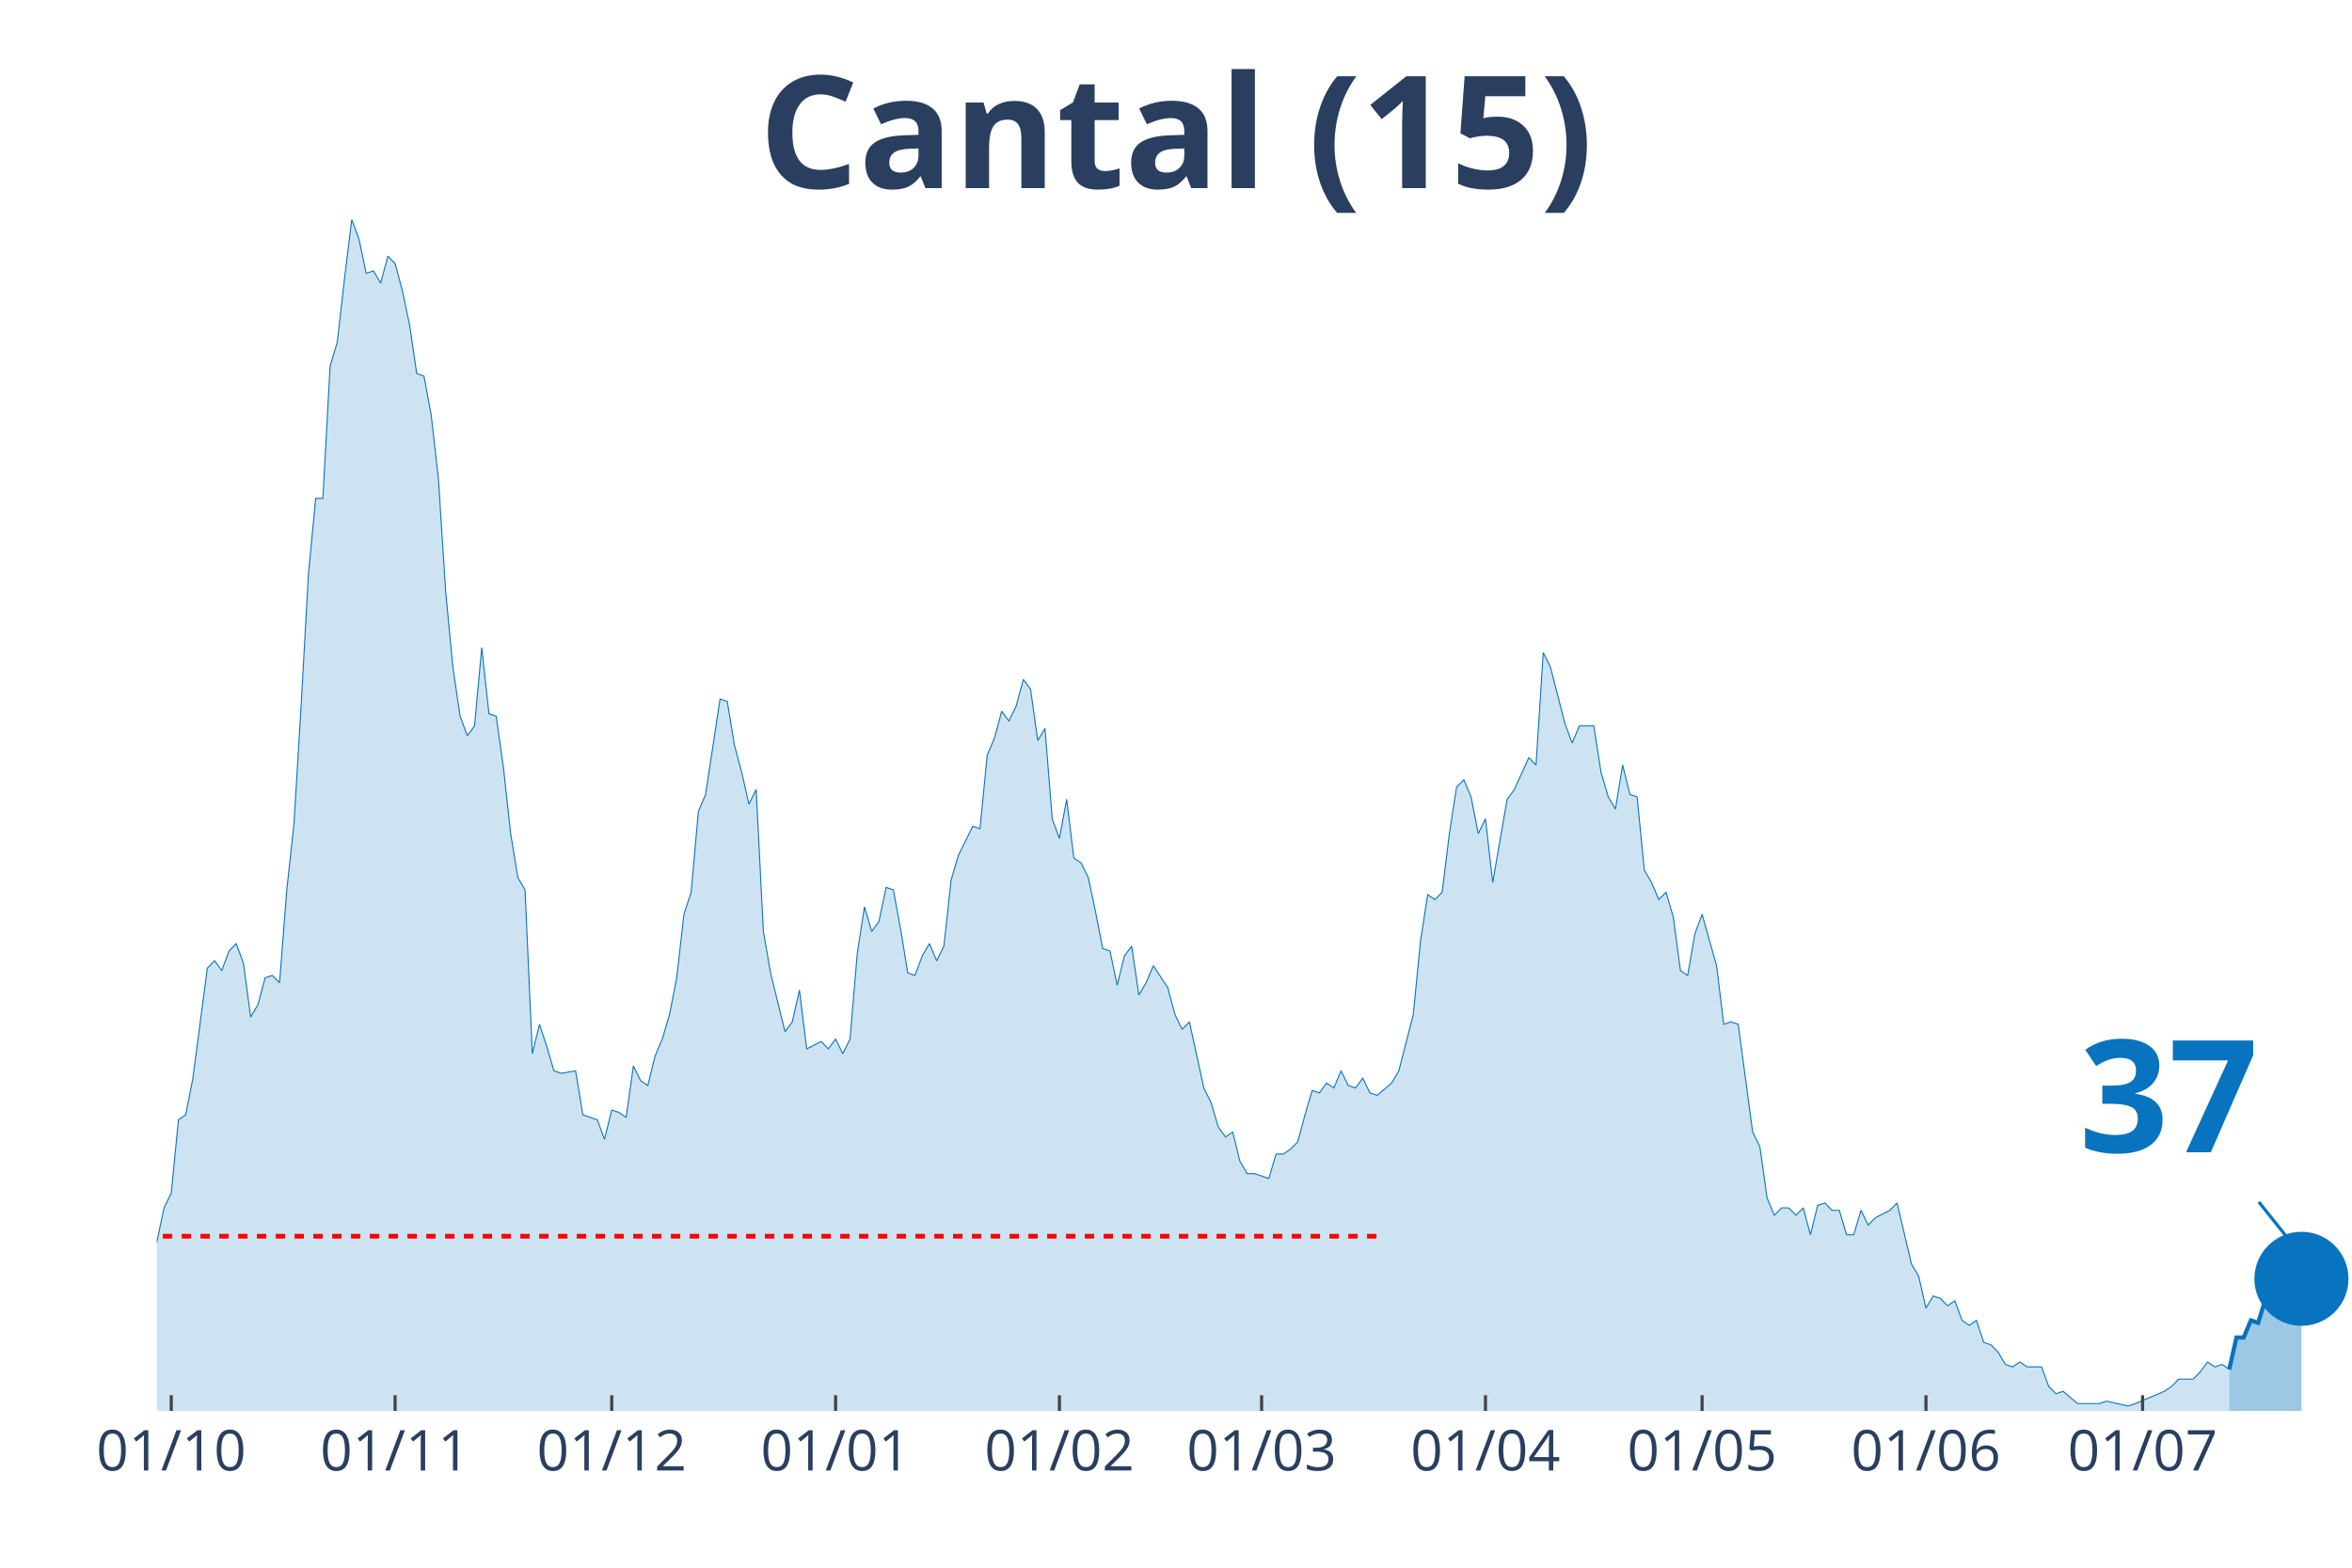
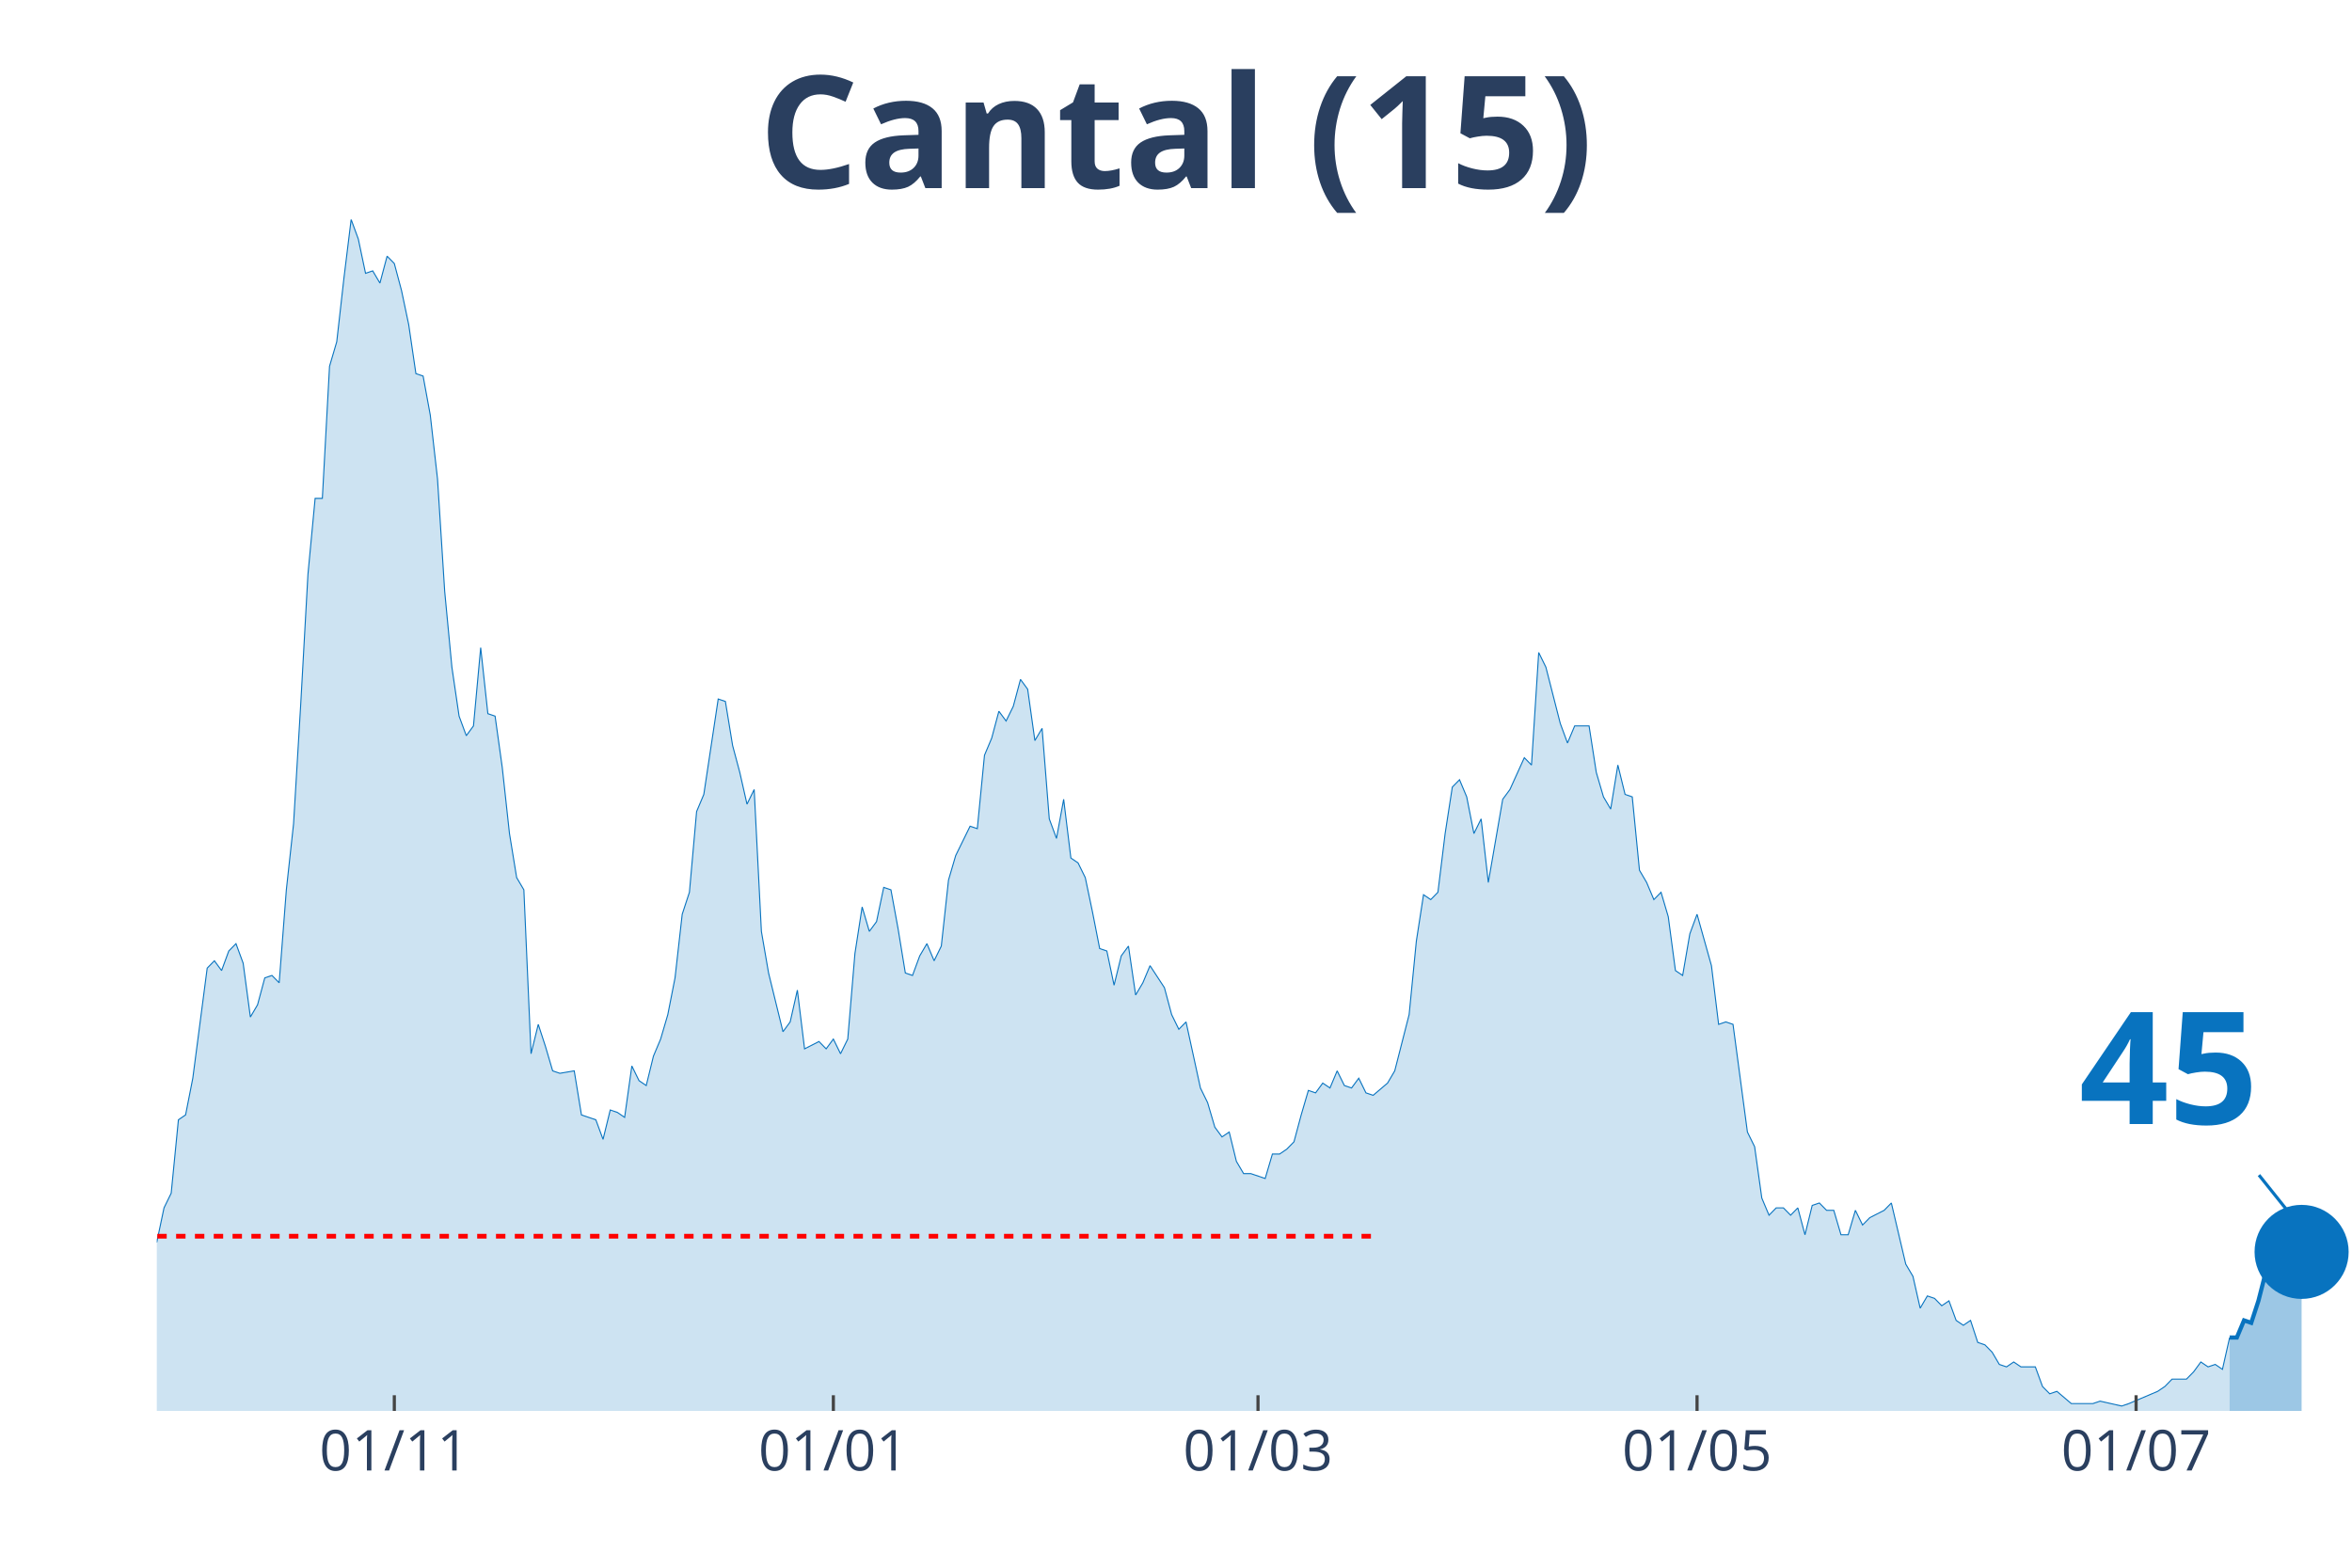
<svg xmlns="http://www.w3.org/2000/svg" class="main-svg" width="1125" height="750" style="" viewBox="0 0 750 500">
  <rect x="0" y="0" width="750" height="500" style="fill: rgb(0, 0, 0); fill-opacity: 0;" />
-   <defs id="defs-e4f184">
+   <defs id="defs-01f136">
    <g class="clips">
-       <clipPath id="clipe4f184xyplot" class="plotclip">
+       <clipPath id="clip01f136xyplot" class="plotclip">
        <rect width="700" height="380" />
      </clipPath>
-       <clipPath class="axesclip" id="clipe4f184x">
+       <clipPath class="axesclip" id="clip01f136x">
        <rect x="50" y="0" width="700" height="500" />
      </clipPath>
-       <clipPath class="axesclip" id="clipe4f184y">
+       <clipPath class="axesclip" id="clip01f136y">
        <rect x="0" y="70" width="750" height="380" />
      </clipPath>
-       <clipPath class="axesclip" id="clipe4f184xy">
+       <clipPath class="axesclip" id="clip01f136xy">
        <rect x="50" y="70" width="700" height="380" />
      </clipPath>
    </g>
    <g class="gradients" />
  </defs>
  <g class="bglayer">
    <rect class="bg" x="50" y="70" width="700" height="380" style="fill: rgb(0, 0, 0); fill-opacity: 0; stroke-width: 0;" />
  </g>
  <g class="layer-below">
    <g class="imagelayer" />
    <g class="shapelayer" />
  </g>
  <g class="cartesianlayer">
    <g class="subplot xy">
      <g class="layer-subplot">
        <g class="shapelayer" />
        <g class="imagelayer" />
      </g>
      <g class="gridlayer">
        <g class="x">
-           <path class="xgrid crisp" transform="translate(54.61,0)" d="M0,70v380" style="stroke: rgb(255, 255, 255); stroke-opacity: 1; stroke-width: 1px;" />
-           <path class="xgrid crisp" transform="translate(125.99,0)" d="M0,70v380" style="stroke: rgb(255, 255, 255); stroke-opacity: 1; stroke-width: 1px;" />
-           <path class="xgrid crisp" transform="translate(195.07,0)" d="M0,70v380" style="stroke: rgb(255, 255, 255); stroke-opacity: 1; stroke-width: 1px;" />
-           <path class="xgrid crisp" transform="translate(266.45,0)" d="M0,70v380" style="stroke: rgb(255, 255, 255); stroke-opacity: 1; stroke-width: 1px;" />
-           <path class="xgrid crisp" transform="translate(337.83,0)" d="M0,70v380" style="stroke: rgb(255, 255, 255); stroke-opacity: 1; stroke-width: 1px;" />
-           <path class="xgrid crisp" transform="translate(402.3,0)" d="M0,70v380" style="stroke: rgb(255, 255, 255); stroke-opacity: 1; stroke-width: 1px;" />
-           <path class="xgrid crisp" transform="translate(473.68,0)" d="M0,70v380" style="stroke: rgb(255, 255, 255); stroke-opacity: 1; stroke-width: 1px;" />
-           <path class="xgrid crisp" transform="translate(542.76,0)" d="M0,70v380" style="stroke: rgb(255, 255, 255); stroke-opacity: 1; stroke-width: 1px;" />
-           <path class="xgrid crisp" transform="translate(614.14,0)" d="M0,70v380" style="stroke: rgb(255, 255, 255); stroke-opacity: 1; stroke-width: 1px;" />
-           <path class="xgrid crisp" transform="translate(683.22,0)" d="M0,70v380" style="stroke: rgb(255, 255, 255); stroke-opacity: 1; stroke-width: 1px;" />
+           <path class="xgrid crisp" transform="translate(125.74,0)" d="M0,70v380" style="stroke: rgb(255, 255, 255); stroke-opacity: 1; stroke-width: 1px;" />
+           <path class="xgrid crisp" transform="translate(265.74,0)" d="M0,70v380" style="stroke: rgb(255, 255, 255); stroke-opacity: 1; stroke-width: 1px;" />
+           <path class="xgrid crisp" transform="translate(401.15,0)" d="M0,70v380" style="stroke: rgb(255, 255, 255); stroke-opacity: 1; stroke-width: 1px;" />
+           <path class="xgrid crisp" transform="translate(541.15,0)" d="M0,70v380" style="stroke: rgb(255, 255, 255); stroke-opacity: 1; stroke-width: 1px;" />
+           <path class="xgrid crisp" transform="translate(681.15,0)" d="M0,70v380" style="stroke: rgb(255, 255, 255); stroke-opacity: 1; stroke-width: 1px;" />
        </g>
        <g class="y" />
      </g>
      <g class="zerolinelayer" />
      <path class="xlines-below" />
      <path class="ylines-below" />
      <g class="overlines-below" />
      <g class="xaxislayer-below" />
      <g class="yaxislayer-below" />
      <g class="overaxes-below" />
-       <g class="plot" transform="translate(50, 70)" clip-path="url('#clipe4f184xyplot')">
+       <g class="plot" transform="translate(50, 70)" clip-path="url('#clip01f136xyplot')">
        <g class="scatterlayer mlayer">
-           <g class="trace scatter trace932d21" style="stroke-miterlimit: 2;">
+           <g class="trace scatter trace1e513a" style="stroke-miterlimit: 2;">
            <g class="fills">
              <g>
-                 <path class="js-fill" d="M660.86,380L-313.16,380L-313.16,376.1L-225.66,379.22L-223.36,380L-131.25,378.44L-128.95,376.88L-124.34,376.1L-122.04,376.88L-117.43,376.88L-115.13,376.88L-110.53,378.44L-108.22,378.44L-89.8,372.2L-87.5,372.98L-82.89,370.64L-80.59,372.2L-78.29,373.76L-75.99,372.98L-69.08,362.05L-66.78,360.49L-64.47,351.91L-62.17,352.69L-59.87,352.69L-57.57,351.13L-52.96,352.69L-50.66,344.11L-48.36,348.01L-46.05,346.45L-43.75,346.45L-41.45,350.35L-36.84,345.67L-34.54,348.01L-27.63,349.57L-25.33,347.23L-20.72,339.43L-18.42,342.55L-16.12,341.77L-13.82,337.08L-9.21,336.3L-6.91,333.18L-4.61,334.74L-2.3,327.72L0,326.16L2.3,315.24L4.61,310.55L6.91,287.15L9.21,285.59L11.51,273.88L16.12,238.77L18.42,236.43L20.72,239.55L23.03,233.31L25.33,230.97L27.63,237.21L29.93,254.37L32.24,250.47L34.54,241.89L36.84,241.11L39.14,243.45L41.45,213.8L43.75,192.73L46.05,154.5L48.36,113.14L50.66,88.95L52.96,88.95L55.26,46.82L57.57,39.01L59.87,18.73L62.17,0L64.47,6.24L66.78,17.17L69.08,16.39L71.38,20.29L73.68,11.7L75.99,14.05L78.29,22.63L80.59,33.55L82.89,49.16L85.2,49.94L87.5,62.42L89.8,82.71L92.11,118.6L94.41,142.79L96.71,158.4L99.01,164.64L101.32,161.52L103.62,136.55L105.92,157.62L108.22,158.4L110.53,174.78L112.83,195.85L115.13,209.9L117.43,213.8L119.74,266.08L122.04,256.71L124.34,263.74L126.64,271.54L128.95,272.32L133.55,271.54L135.86,285.59L140.46,287.15L142.76,293.39L145.07,284.02L147.37,284.8L149.67,286.37L151.97,269.98L154.28,274.66L156.58,276.22L158.88,266.86L161.18,261.4L163.49,253.59L165.79,241.89L168.09,221.6L170.39,214.58L172.7,188.83L175,183.37L179.61,152.94L181.91,153.72L184.21,167.76L186.51,176.34L188.82,186.49L191.12,181.81L193.42,227.06L195.72,240.33L200.33,259.06L202.63,255.93L204.93,245.79L207.24,264.52L211.84,262.18L214.14,264.52L216.45,261.4L218.75,266.08L221.05,261.4L223.36,234.09L225.66,219.26L227.96,227.06L230.26,223.94L232.57,213.02L234.87,213.8L237.17,226.28L239.47,240.33L241.78,241.11L244.08,234.87L246.38,230.97L248.68,236.43L250.99,231.75L253.29,210.68L255.59,202.87L260.2,193.51L262.5,194.29L264.8,170.88L267.11,165.42L269.41,156.84L271.71,159.96L274.01,155.28L276.32,146.69L278.62,149.82L280.92,166.2L283.22,162.3L285.53,191.17L287.83,197.41L290.13,184.93L292.43,203.66L294.74,205.22L297.04,209.9L299.34,220.82L301.64,232.53L303.95,233.31L306.25,244.23L308.55,234.87L310.86,231.75L313.16,247.35L315.46,243.45L317.76,237.99L322.37,245.01L324.67,253.59L326.97,258.28L329.28,255.93L333.88,277L336.18,281.68L338.49,289.49L340.79,292.61L343.09,291.05L345.39,300.41L347.7,304.31L350,304.31L354.61,305.87L356.91,298.07L359.21,298.07L361.51,296.51L363.82,294.17L366.12,285.59L368.42,277.78L370.72,278.56L373.03,275.44L375.33,277L377.63,271.54L379.93,276.22L382.24,277L384.54,273.88L386.84,278.56L389.14,279.34L393.75,275.44L396.05,271.54L400.66,253.59L402.96,230.18L405.26,215.36L407.57,216.92L409.87,214.58L412.17,195.85L414.47,181.03L416.78,178.69L419.08,184.15L421.38,195.85L423.68,191.17L425.99,211.46L430.59,184.93L432.89,181.81L437.5,171.66L439.8,174L442.11,138.11L444.41,142.79L449.01,160.74L451.32,166.98L453.62,161.52L455.92,161.52L458.22,161.52L460.53,176.34L462.83,184.15L465.13,188.05L467.43,174L469.74,183.37L472.04,184.15L474.34,207.56L476.64,211.46L478.95,216.92L481.25,214.58L483.55,222.38L485.86,239.55L488.16,241.11L490.46,227.84L492.76,221.6L497.37,237.99L499.67,256.71L501.97,255.93L504.28,256.71L508.88,291.05L511.18,295.73L513.49,312.11L515.79,317.58L518.09,315.24L520.39,315.24L522.7,317.58L525,315.24L527.3,323.82L529.61,314.46L531.91,313.68L534.21,316.02L536.51,316.02L538.82,323.82L541.12,323.82L543.42,316.02L545.72,320.7L548.03,318.36L552.63,316.02L554.93,313.68L559.54,333.18L561.84,337.08L564.14,347.23L566.45,343.33L568.75,344.11L571.05,346.45L573.36,344.89L575.66,351.13L577.96,352.69L580.26,351.13L582.57,358.15L584.87,358.93L587.17,361.27L589.47,365.17L591.78,365.95L594.08,364.39L596.38,365.95L598.68,365.95L600.99,365.95L603.29,372.2L605.59,374.54L607.89,373.76L612.5,377.66L614.8,377.66L619.41,377.66L621.71,376.88L628.62,378.44L630.92,377.66L640.13,373.76L642.43,372.2L644.74,369.86L647.04,369.86L649.34,369.86L651.64,367.52L653.95,364.39L656.25,365.95L658.55,365.17L660.86,366.74" style="fill: rgb(8, 115, 191); fill-opacity: 0.2; stroke-width: 0;" />
+                 <path class="js-fill" d="M660.98,380L-312.13,380L-312.13,376.1L-224.92,379.22L-222.62,380L-130.82,378.44L-128.52,376.88L-123.93,376.1L-121.64,376.88L-117.05,376.88L-114.75,376.88L-110.16,378.44L-107.87,378.44L-89.51,372.2L-87.21,372.98L-82.62,370.64L-80.33,372.2L-78.03,373.76L-75.74,372.98L-68.85,362.05L-66.56,360.49L-64.26,351.91L-61.97,352.69L-59.67,352.69L-57.38,351.13L-52.79,352.69L-50.49,344.11L-48.2,348.01L-45.9,346.45L-43.61,346.45L-41.31,350.35L-36.72,345.67L-34.43,348.01L-27.54,349.57L-25.25,347.23L-20.66,339.43L-18.36,342.55L-16.07,341.77L-13.77,337.08L-9.18,336.3L-6.89,333.18L-4.59,334.74L-2.3,327.72L0,326.16L2.3,315.24L4.59,310.55L6.89,287.15L9.18,285.59L11.48,273.88L16.07,238.77L18.36,236.43L20.66,239.55L22.95,233.31L25.25,230.97L27.54,237.21L29.84,254.37L32.13,250.47L34.43,241.89L36.72,241.11L39.02,243.45L41.31,213.8L43.61,192.73L45.9,154.5L48.2,113.14L50.49,88.95L52.79,88.95L55.08,46.82L57.38,39.01L59.67,18.73L61.97,0L64.26,6.24L66.56,17.17L68.85,16.39L71.15,20.29L73.44,11.7L75.74,14.05L78.03,22.63L80.33,33.55L82.62,49.16L84.92,49.94L87.21,62.42L89.51,82.71L91.8,118.6L94.1,142.79L96.39,158.4L98.69,164.64L100.98,161.52L103.28,136.55L105.57,157.62L107.87,158.4L110.16,174.78L112.46,195.85L114.75,209.9L117.05,213.8L119.34,266.08L121.64,256.71L123.93,263.74L126.23,271.54L128.52,272.32L133.11,271.54L135.41,285.59L140,287.15L142.3,293.39L144.59,284.02L146.89,284.8L149.18,286.37L151.48,269.98L153.77,274.66L156.07,276.22L158.36,266.86L160.66,261.4L162.95,253.59L165.25,241.89L167.54,221.6L169.84,214.58L172.13,188.83L174.43,183.37L179.02,152.94L181.31,153.72L183.61,167.76L185.9,176.34L188.2,186.49L190.49,181.81L192.79,227.06L195.08,240.33L199.67,259.06L201.97,255.93L204.26,245.79L206.56,264.52L211.15,262.18L213.44,264.52L215.74,261.4L218.03,266.08L220.33,261.4L222.62,234.09L224.92,219.26L227.21,227.06L229.51,223.94L231.8,213.02L234.1,213.8L236.39,226.28L238.69,240.33L240.98,241.11L243.28,234.87L245.57,230.97L247.87,236.43L250.16,231.75L252.46,210.68L254.75,202.87L259.34,193.51L261.64,194.29L263.93,170.88L266.23,165.42L268.52,156.84L270.82,159.96L273.11,155.28L275.41,146.69L277.7,149.82L280,166.2L282.3,162.3L284.59,191.17L286.89,197.41L289.18,184.93L291.48,203.66L293.77,205.22L296.07,209.9L298.36,220.82L300.66,232.53L302.95,233.31L305.25,244.23L307.54,234.87L309.84,231.75L312.13,247.35L314.43,243.45L316.72,237.99L321.31,245.01L323.61,253.59L325.9,258.28L328.2,255.93L332.79,277L335.08,281.68L337.38,289.49L339.67,292.61L341.97,291.05L344.26,300.41L346.56,304.31L348.85,304.31L353.44,305.87L355.74,298.07L358.03,298.07L360.33,296.51L362.62,294.17L364.92,285.59L367.21,277.78L369.51,278.56L371.8,275.44L374.1,277L376.39,271.54L378.69,276.22L380.98,277L383.28,273.88L385.57,278.56L387.87,279.34L392.46,275.44L394.75,271.54L399.34,253.59L401.64,230.18L403.93,215.36L406.23,216.92L408.52,214.58L410.82,195.85L413.11,181.03L415.41,178.69L417.7,184.15L420,195.85L422.3,191.17L424.59,211.46L429.18,184.93L431.48,181.81L436.07,171.66L438.36,174L440.66,138.11L442.95,142.79L447.54,160.74L449.84,166.98L452.13,161.52L454.43,161.52L456.72,161.52L459.02,176.34L461.31,184.15L463.61,188.05L465.9,174L468.2,183.37L470.49,184.15L472.79,207.56L475.08,211.46L477.38,216.92L479.67,214.58L481.97,222.38L484.26,239.55L486.56,241.11L488.85,227.84L491.15,221.6L495.74,237.99L498.03,256.71L500.33,255.93L502.62,256.71L507.21,291.05L509.51,295.73L511.8,312.11L514.1,317.58L516.39,315.24L518.69,315.24L520.98,317.58L523.28,315.24L525.57,323.82L527.87,314.46L530.16,313.68L532.46,316.02L534.75,316.02L537.05,323.82L539.34,323.82L541.64,316.02L543.93,320.7L546.23,318.36L550.82,316.02L553.11,313.68L557.7,333.18L560,337.08L562.3,347.23L564.59,343.33L566.89,344.11L569.18,346.45L571.48,344.89L573.77,351.13L576.07,352.69L578.36,351.13L580.66,358.15L582.95,358.93L585.25,361.27L587.54,365.17L589.84,365.95L592.13,364.39L594.43,365.95L596.72,365.95L599.02,365.95L601.31,372.2L603.61,374.54L605.9,373.76L610.49,377.66L612.79,377.66L617.38,377.66L619.67,376.88L626.56,378.44L628.85,377.66L638.03,373.76L640.33,372.2L642.62,369.86L644.92,369.86L647.21,369.86L649.51,367.52L651.8,364.39L654.1,365.95L656.39,365.17L658.69,366.74L660.98,356.59" style="fill: rgb(8, 115, 191); fill-opacity: 0.2; stroke-width: 0;" />
              </g>
            </g>
            <g class="errorbars" />
            <g class="lines">
-               <path class="js-line" d="M-313.16,376.1L-225.66,379.22L-223.36,380L-131.25,378.44L-128.95,376.88L-124.34,376.1L-122.04,376.88L-117.43,376.88L-115.13,376.88L-110.53,378.44L-108.22,378.44L-89.8,372.2L-87.5,372.98L-82.89,370.64L-80.59,372.2L-78.29,373.76L-75.99,372.98L-69.08,362.05L-66.78,360.49L-64.47,351.91L-62.17,352.69L-59.87,352.69L-57.57,351.13L-52.96,352.69L-50.66,344.11L-48.36,348.01L-46.05,346.45L-43.75,346.45L-41.45,350.35L-36.84,345.67L-34.54,348.01L-27.63,349.57L-25.33,347.23L-20.72,339.43L-18.42,342.55L-16.12,341.77L-13.82,337.08L-9.21,336.3L-6.91,333.18L-4.61,334.74L-2.3,327.72L0,326.16L2.3,315.24L4.61,310.55L6.91,287.15L9.21,285.59L11.51,273.88L16.12,238.77L18.42,236.43L20.72,239.55L23.03,233.31L25.33,230.97L27.63,237.21L29.93,254.37L32.24,250.47L34.54,241.89L36.84,241.11L39.14,243.45L41.45,213.8L43.75,192.73L46.05,154.5L48.36,113.14L50.66,88.95L52.96,88.95L55.26,46.82L57.57,39.01L59.87,18.73L62.17,0L64.47,6.24L66.78,17.17L69.08,16.39L71.38,20.29L73.68,11.7L75.99,14.05L78.29,22.63L80.59,33.55L82.89,49.16L85.2,49.94L87.5,62.42L89.8,82.71L92.11,118.6L94.41,142.79L96.71,158.4L99.01,164.64L101.32,161.52L103.62,136.55L105.92,157.62L108.22,158.4L110.53,174.78L112.83,195.85L115.13,209.9L117.43,213.8L119.74,266.08L122.04,256.71L124.34,263.74L126.64,271.54L128.95,272.32L133.55,271.54L135.86,285.59L140.46,287.15L142.76,293.39L145.07,284.02L147.37,284.8L149.67,286.37L151.97,269.98L154.28,274.66L156.58,276.22L158.88,266.86L161.18,261.4L163.49,253.59L165.79,241.89L168.09,221.6L170.39,214.58L172.7,188.83L175,183.37L179.61,152.94L181.91,153.72L184.21,167.76L186.51,176.34L188.82,186.49L191.12,181.81L193.42,227.06L195.72,240.33L200.33,259.06L202.63,255.93L204.93,245.79L207.24,264.52L211.84,262.18L214.14,264.52L216.45,261.4L218.75,266.08L221.05,261.4L223.36,234.09L225.66,219.26L227.96,227.06L230.26,223.94L232.57,213.02L234.87,213.8L237.17,226.28L239.47,240.33L241.78,241.11L244.08,234.87L246.38,230.97L248.68,236.43L250.99,231.75L253.29,210.68L255.59,202.87L260.2,193.51L262.5,194.29L264.8,170.88L267.11,165.42L269.41,156.84L271.71,159.96L274.01,155.28L276.32,146.69L278.62,149.82L280.92,166.2L283.22,162.3L285.53,191.17L287.83,197.41L290.13,184.93L292.43,203.66L294.74,205.22L297.04,209.9L299.34,220.82L301.64,232.53L303.95,233.31L306.25,244.23L308.55,234.87L310.86,231.75L313.16,247.35L315.46,243.45L317.76,237.99L322.37,245.01L324.67,253.59L326.97,258.28L329.28,255.93L333.88,277L336.18,281.68L338.49,289.49L340.79,292.61L343.09,291.05L345.39,300.41L347.7,304.31L350,304.31L354.61,305.87L356.91,298.07L359.21,298.07L361.51,296.51L363.82,294.17L366.12,285.59L368.42,277.78L370.72,278.56L373.03,275.44L375.33,277L377.63,271.54L379.93,276.22L382.24,277L384.54,273.88L386.84,278.56L389.14,279.34L393.75,275.44L396.05,271.54L400.66,253.59L402.96,230.18L405.26,215.36L407.57,216.92L409.87,214.58L412.17,195.85L414.47,181.03L416.78,178.69L419.08,184.15L421.38,195.85L423.68,191.17L425.99,211.46L430.59,184.93L432.89,181.81L437.5,171.66L439.8,174L442.11,138.11L444.41,142.79L449.01,160.74L451.32,166.98L453.62,161.52L455.92,161.52L458.22,161.52L460.53,176.34L462.83,184.15L465.13,188.05L467.43,174L469.74,183.37L472.04,184.15L474.34,207.56L476.64,211.46L478.95,216.92L481.25,214.58L483.55,222.38L485.86,239.55L488.16,241.11L490.46,227.84L492.76,221.6L497.37,237.99L499.67,256.71L501.97,255.93L504.28,256.71L508.88,291.05L511.18,295.73L513.49,312.11L515.79,317.58L518.09,315.24L520.39,315.24L522.7,317.58L525,315.24L527.3,323.82L529.61,314.46L531.91,313.68L534.21,316.02L536.51,316.02L538.82,323.82L541.12,323.82L543.42,316.02L545.72,320.7L548.03,318.36L552.63,316.02L554.93,313.68L559.54,333.18L561.84,337.08L564.14,347.23L566.45,343.33L568.75,344.11L571.05,346.45L573.36,344.89L575.66,351.13L577.96,352.69L580.26,351.13L582.57,358.15L584.87,358.93L587.17,361.27L589.47,365.17L591.78,365.95L594.08,364.39L596.38,365.95L598.68,365.95L600.99,365.95L603.29,372.2L605.59,374.54L607.89,373.76L612.5,377.66L614.8,377.66L619.41,377.66L621.71,376.88L628.62,378.44L630.92,377.66L640.13,373.76L642.43,372.2L644.74,369.86L647.04,369.86L649.34,369.86L651.64,367.52L653.95,364.39L656.25,365.95L658.55,365.17L660.86,366.74" style="vector-effect: non-scaling-stroke; fill: none; stroke: rgb(8, 115, 191); stroke-opacity: 1; stroke-width: 0.5px; opacity: 1;" />
+               <path class="js-line" d="M-312.13,376.1L-224.92,379.22L-222.62,380L-130.82,378.44L-128.52,376.88L-123.93,376.1L-121.64,376.88L-117.05,376.88L-114.75,376.88L-110.16,378.44L-107.87,378.44L-89.51,372.2L-87.21,372.98L-82.62,370.64L-80.33,372.2L-78.03,373.76L-75.74,372.98L-68.85,362.05L-66.56,360.49L-64.26,351.91L-61.97,352.69L-59.67,352.69L-57.38,351.13L-52.79,352.69L-50.49,344.11L-48.2,348.01L-45.9,346.45L-43.61,346.45L-41.31,350.35L-36.72,345.67L-34.43,348.01L-27.54,349.57L-25.25,347.23L-20.66,339.43L-18.36,342.55L-16.07,341.77L-13.77,337.08L-9.18,336.3L-6.89,333.18L-4.59,334.74L-2.3,327.72L0,326.16L2.3,315.24L4.59,310.55L6.89,287.15L9.18,285.59L11.48,273.88L16.07,238.77L18.36,236.43L20.66,239.55L22.95,233.31L25.25,230.97L27.54,237.21L29.84,254.37L32.13,250.47L34.43,241.89L36.72,241.11L39.02,243.45L41.31,213.8L43.61,192.73L45.9,154.5L48.2,113.14L50.49,88.95L52.79,88.95L55.08,46.82L57.38,39.01L59.67,18.73L61.97,0L64.26,6.24L66.56,17.17L68.85,16.39L71.15,20.29L73.44,11.7L75.74,14.05L78.03,22.63L80.33,33.55L82.62,49.16L84.92,49.94L87.21,62.42L89.51,82.71L91.8,118.6L94.1,142.79L96.39,158.4L98.69,164.64L100.98,161.52L103.28,136.55L105.57,157.62L107.87,158.4L110.16,174.78L112.46,195.85L114.75,209.9L117.05,213.8L119.34,266.08L121.64,256.71L123.93,263.74L126.23,271.54L128.52,272.32L133.11,271.54L135.41,285.59L140,287.15L142.3,293.39L144.59,284.02L146.89,284.8L149.18,286.37L151.48,269.98L153.77,274.66L156.07,276.22L158.36,266.86L160.66,261.4L162.95,253.59L165.25,241.89L167.54,221.6L169.84,214.58L172.13,188.83L174.43,183.37L179.02,152.94L181.31,153.72L183.61,167.76L185.9,176.34L188.2,186.49L190.49,181.81L192.79,227.06L195.08,240.33L199.67,259.06L201.97,255.93L204.26,245.79L206.56,264.52L211.15,262.18L213.44,264.52L215.74,261.4L218.03,266.08L220.33,261.4L222.62,234.09L224.92,219.26L227.21,227.06L229.51,223.94L231.8,213.02L234.1,213.8L236.39,226.28L238.69,240.33L240.98,241.11L243.28,234.87L245.57,230.97L247.87,236.43L250.16,231.75L252.46,210.68L254.75,202.87L259.34,193.51L261.64,194.29L263.93,170.88L266.23,165.42L268.52,156.84L270.82,159.96L273.11,155.28L275.41,146.69L277.7,149.82L280,166.2L282.3,162.3L284.59,191.17L286.89,197.41L289.18,184.93L291.48,203.66L293.77,205.22L296.07,209.9L298.36,220.82L300.66,232.53L302.95,233.31L305.25,244.23L307.54,234.87L309.84,231.75L312.13,247.35L314.43,243.45L316.72,237.99L321.31,245.01L323.61,253.59L325.9,258.28L328.2,255.93L332.79,277L335.08,281.68L337.38,289.49L339.67,292.61L341.97,291.05L344.26,300.41L346.56,304.31L348.85,304.31L353.44,305.87L355.74,298.07L358.03,298.07L360.33,296.51L362.62,294.17L364.92,285.59L367.21,277.78L369.51,278.56L371.8,275.44L374.1,277L376.39,271.54L378.69,276.22L380.98,277L383.28,273.88L385.57,278.56L387.87,279.34L392.46,275.44L394.75,271.54L399.34,253.59L401.64,230.18L403.93,215.36L406.23,216.92L408.52,214.58L410.82,195.85L413.11,181.03L415.41,178.69L417.7,184.15L420,195.85L422.3,191.17L424.59,211.46L429.18,184.93L431.48,181.81L436.07,171.66L438.36,174L440.66,138.11L442.95,142.79L447.54,160.74L449.84,166.98L452.13,161.52L454.43,161.52L456.72,161.52L459.02,176.34L461.31,184.15L463.61,188.05L465.9,174L468.2,183.37L470.49,184.15L472.79,207.56L475.08,211.46L477.38,216.92L479.67,214.58L481.97,222.38L484.26,239.55L486.56,241.11L488.85,227.84L491.15,221.6L495.74,237.99L498.03,256.71L500.33,255.93L502.62,256.71L507.21,291.05L509.51,295.73L511.8,312.11L514.1,317.58L516.39,315.24L518.69,315.24L520.98,317.58L523.28,315.24L525.57,323.82L527.87,314.46L530.16,313.68L532.46,316.02L534.75,316.02L537.05,323.82L539.34,323.82L541.64,316.02L543.93,320.7L546.23,318.36L550.82,316.02L553.11,313.68L557.7,333.18L560,337.08L562.3,347.23L564.59,343.33L566.89,344.11L569.18,346.45L571.48,344.89L573.77,351.13L576.07,352.69L578.36,351.13L580.66,358.15L582.95,358.93L585.25,361.27L587.54,365.17L589.84,365.95L592.13,364.39L594.43,365.95L596.72,365.95L599.02,365.95L601.31,372.2L603.61,374.54L605.9,373.76L610.49,377.66L612.79,377.66L617.38,377.66L619.67,376.88L626.56,378.44L628.85,377.66L638.03,373.76L640.33,372.2L642.62,369.86L644.92,369.86L647.21,369.86L649.51,367.52L651.8,364.39L654.1,365.95L656.39,365.17L658.69,366.74L660.98,356.59" style="vector-effect: non-scaling-stroke; fill: none; stroke: rgb(8, 115, 191); stroke-opacity: 1; stroke-width: 0.5px; opacity: 1;" />
            </g>
            <g class="points" />
            <g class="text" />
          </g>
-           <g class="trace scatter tracef20c74" style="stroke-miterlimit: 2;">
+           <g class="trace scatter tracebc235f" style="stroke-miterlimit: 2;">
            <g class="fills">
              <g>
-                 <path class="js-fill" d="M683.88,380L660.86,380L660.86,366.74L663.16,356.59L665.46,356.59L667.76,351.13L670.07,351.91L674.67,337.08L676.97,326.94L679.28,333.96L681.58,334.74L683.88,337.86" style="fill: rgb(8, 115, 191); fill-opacity: 0.4; stroke-width: 0;" />
+                 <path class="js-fill" d="M683.93,380L660.98,380L660.98,356.59L663.28,356.59L665.57,351.13L667.87,351.91L670.16,344.89L674.75,326.94L677.05,333.96L679.34,334.74L681.64,337.86L683.93,329.28" style="fill: rgb(8, 115, 191); fill-opacity: 0.4; stroke-width: 0;" />
              </g>
            </g>
            <g class="errorbars" />
            <g class="lines">
-               <path class="js-line" d="M660.86,366.74L663.16,356.59L665.46,356.59L667.76,351.13L670.07,351.91L674.67,337.08L676.97,326.94L679.28,333.96L681.58,334.74L683.88,337.86" style="vector-effect: non-scaling-stroke; fill: none; stroke: rgb(8, 115, 191); stroke-opacity: 1; stroke-width: 2px; opacity: 1;" />
+               <path class="js-line" d="M660.98,356.59L663.28,356.59L665.57,351.13L667.87,351.91L670.16,344.89L674.75,326.94L677.05,333.96L679.34,334.74L681.64,337.86L683.93,329.28" style="vector-effect: non-scaling-stroke; fill: none; stroke: rgb(8, 115, 191); stroke-opacity: 1; stroke-width: 2px; opacity: 1;" />
            </g>
            <g class="points" />
            <g class="text" />
          </g>
-           <g class="trace scatter trace705c0c" style="stroke-miterlimit: 2; opacity: 1;">
+           <g class="trace scatter tracea904c6" style="stroke-miterlimit: 2; opacity: 1;">
            <g class="fills" />
            <g class="errorbars" />
            <g class="lines" />
            <g class="points">
-               <path class="point" transform="translate(683.88,337.86)" d="M15,0A15,15 0 1,1 0,-15A15,15 0 0,1 15,0Z" style="opacity: 1; stroke-width: 0px; fill: rgb(8, 115, 191); fill-opacity: 1;" />
+               <path class="point" transform="translate(683.93,329.28)" d="M15,0A15,15 0 1,1 0,-15A15,15 0 0,1 15,0Z" style="opacity: 1; stroke-width: 0px; fill: rgb(8, 115, 191); fill-opacity: 1;" />
            </g>
            <g class="text" />
          </g>
        </g>
      </g>
      <g class="overplot" />
      <path class="xlines-above crisp" style="fill: none; stroke-width: 1px; stroke: rgb(0, 0, 0); stroke-opacity: 0;" d="" />
      <path class="ylines-above crisp" style="fill: none;" d="M0,0" />
      <g class="overlines-above" />
      <g class="xaxislayer-above">
-         <path class="xtick ticks crisp" d="M0,450v-5" transform="translate(54.61,0)" style="stroke: rgb(68, 68, 68); stroke-opacity: 1; stroke-width: 1px;" />
-         <path class="xtick ticks crisp" d="M0,450v-5" transform="translate(125.99,0)" style="stroke: rgb(68, 68, 68); stroke-opacity: 1; stroke-width: 1px;" />
-         <path class="xtick ticks crisp" d="M0,450v-5" transform="translate(195.07,0)" style="stroke: rgb(68, 68, 68); stroke-opacity: 1; stroke-width: 1px;" />
-         <path class="xtick ticks crisp" d="M0,450v-5" transform="translate(266.45,0)" style="stroke: rgb(68, 68, 68); stroke-opacity: 1; stroke-width: 1px;" />
-         <path class="xtick ticks crisp" d="M0,450v-5" transform="translate(337.83,0)" style="stroke: rgb(68, 68, 68); stroke-opacity: 1; stroke-width: 1px;" />
-         <path class="xtick ticks crisp" d="M0,450v-5" transform="translate(402.3,0)" style="stroke: rgb(68, 68, 68); stroke-opacity: 1; stroke-width: 1px;" />
-         <path class="xtick ticks crisp" d="M0,450v-5" transform="translate(473.68,0)" style="stroke: rgb(68, 68, 68); stroke-opacity: 1; stroke-width: 1px;" />
-         <path class="xtick ticks crisp" d="M0,450v-5" transform="translate(542.76,0)" style="stroke: rgb(68, 68, 68); stroke-opacity: 1; stroke-width: 1px;" />
-         <path class="xtick ticks crisp" d="M0,450v-5" transform="translate(614.14,0)" style="stroke: rgb(68, 68, 68); stroke-opacity: 1; stroke-width: 1px;" />
-         <path class="xtick ticks crisp" d="M0,450v-5" transform="translate(683.22,0)" style="stroke: rgb(68, 68, 68); stroke-opacity: 1; stroke-width: 1px;" />
+         <path class="xtick ticks crisp" d="M0,450v-5" transform="translate(125.74,0)" style="stroke: rgb(68, 68, 68); stroke-opacity: 1; stroke-width: 1px;" />
+         <path class="xtick ticks crisp" d="M0,450v-5" transform="translate(265.74,0)" style="stroke: rgb(68, 68, 68); stroke-opacity: 1; stroke-width: 1px;" />
+         <path class="xtick ticks crisp" d="M0,450v-5" transform="translate(401.15,0)" style="stroke: rgb(68, 68, 68); stroke-opacity: 1; stroke-width: 1px;" />
+         <path class="xtick ticks crisp" d="M0,450v-5" transform="translate(541.15,0)" style="stroke: rgb(68, 68, 68); stroke-opacity: 1; stroke-width: 1px;" />
+         <path class="xtick ticks crisp" d="M0,450v-5" transform="translate(681.15,0)" style="stroke: rgb(68, 68, 68); stroke-opacity: 1; stroke-width: 1px;" />
        <g class="xtick">
-           <text text-anchor="middle" x="0" y="469" transform="translate(54.61,0)" style="font-family: 'Open Sans', verdana, arial, sans-serif; font-size: 18px; fill: rgb(42, 63, 95); fill-opacity: 1; white-space: pre;">01/10</text>
+           <text text-anchor="middle" x="0" y="469" transform="translate(125.74,0)" style="font-family: 'Open Sans', verdana, arial, sans-serif; font-size: 18px; fill: rgb(42, 63, 95); fill-opacity: 1; white-space: pre;">01/11</text>
        </g>
        <g class="xtick">
-           <text text-anchor="middle" x="0" y="469" transform="translate(125.99,0)" style="font-family: 'Open Sans', verdana, arial, sans-serif; font-size: 18px; fill: rgb(42, 63, 95); fill-opacity: 1; white-space: pre;">01/11</text>
+           <text text-anchor="middle" x="0" y="469" transform="translate(265.74,0)" style="font-family: 'Open Sans', verdana, arial, sans-serif; font-size: 18px; fill: rgb(42, 63, 95); fill-opacity: 1; white-space: pre;">01/01</text>
        </g>
        <g class="xtick">
-           <text text-anchor="middle" x="0" y="469" transform="translate(195.07,0)" style="font-family: 'Open Sans', verdana, arial, sans-serif; font-size: 18px; fill: rgb(42, 63, 95); fill-opacity: 1; white-space: pre;">01/12</text>
+           <text text-anchor="middle" x="0" y="469" transform="translate(401.15,0)" style="font-family: 'Open Sans', verdana, arial, sans-serif; font-size: 18px; fill: rgb(42, 63, 95); fill-opacity: 1; white-space: pre;">01/03</text>
        </g>
        <g class="xtick">
-           <text text-anchor="middle" x="0" y="469" transform="translate(266.45,0)" style="font-family: 'Open Sans', verdana, arial, sans-serif; font-size: 18px; fill: rgb(42, 63, 95); fill-opacity: 1; white-space: pre;">01/01</text>
+           <text text-anchor="middle" x="0" y="469" transform="translate(541.15,0)" style="font-family: 'Open Sans', verdana, arial, sans-serif; font-size: 18px; fill: rgb(42, 63, 95); fill-opacity: 1; white-space: pre;">01/05</text>
        </g>
        <g class="xtick">
-           <text text-anchor="middle" x="0" y="469" transform="translate(337.83,0)" style="font-family: 'Open Sans', verdana, arial, sans-serif; font-size: 18px; fill: rgb(42, 63, 95); fill-opacity: 1; white-space: pre;">01/02</text>
-         </g>
-         <g class="xtick">
-           <text text-anchor="middle" x="0" y="469" transform="translate(402.3,0)" style="font-family: 'Open Sans', verdana, arial, sans-serif; font-size: 18px; fill: rgb(42, 63, 95); fill-opacity: 1; white-space: pre;">01/03</text>
-         </g>
-         <g class="xtick">
-           <text text-anchor="middle" x="0" y="469" transform="translate(473.68,0)" style="font-family: 'Open Sans', verdana, arial, sans-serif; font-size: 18px; fill: rgb(42, 63, 95); fill-opacity: 1; white-space: pre;">01/04</text>
-         </g>
-         <g class="xtick">
-           <text text-anchor="middle" x="0" y="469" transform="translate(542.76,0)" style="font-family: 'Open Sans', verdana, arial, sans-serif; font-size: 18px; fill: rgb(42, 63, 95); fill-opacity: 1; white-space: pre;">01/05</text>
-         </g>
-         <g class="xtick">
-           <text text-anchor="middle" x="0" y="469" transform="translate(614.14,0)" style="font-family: 'Open Sans', verdana, arial, sans-serif; font-size: 18px; fill: rgb(42, 63, 95); fill-opacity: 1; white-space: pre;">01/06</text>
-         </g>
-         <g class="xtick">
-           <text text-anchor="middle" x="0" y="469" transform="translate(683.22,0)" style="font-family: 'Open Sans', verdana, arial, sans-serif; font-size: 18px; fill: rgb(42, 63, 95); fill-opacity: 1; white-space: pre;">01/07</text>
+           <text text-anchor="middle" x="0" y="469" transform="translate(681.15,0)" style="font-family: 'Open Sans', verdana, arial, sans-serif; font-size: 18px; fill: rgb(42, 63, 95); fill-opacity: 1; white-space: pre;">01/07</text>
        </g>
      </g>
      <g class="yaxislayer-above" />
      <g class="overaxes-above" />
    </g>
  </g>
  <g class="polarlayer" />
  <g class="ternarylayer" />
  <g class="geolayer" />
  <g class="funnelarealayer" />
  <g class="pielayer" />
  <g class="treemaplayer" />
  <g class="sunburstlayer" />
  <g class="glimages" />
-   <defs id="topdefs-e4f184">
+   <defs id="topdefs-01f136">
    <g class="clips" />
  </defs>
  <g class="layer-above">
    <g class="imagelayer" />
    <g class="shapelayer">
-       <path data-index="0" fill-rule="evenodd" d="M-1244.08,394.28L439.14,394.28" clip-path="url('#clipe4f184xy')" style="opacity: 1; stroke: rgb(255, 0, 0); stroke-opacity: 1; fill: rgb(0, 0, 0); fill-opacity: 0; stroke-dasharray: 3px, 3px; stroke-width: 1.5px;" />
+       <path data-index="0" fill-rule="evenodd" d="M-1239.84,394.28L437.87,394.28" clip-path="url('#clip01f136xy')" style="opacity: 1; stroke: rgb(255, 0, 0); stroke-opacity: 1; fill: rgb(0, 0, 0); fill-opacity: 0; stroke-dasharray: 3px, 3px; stroke-width: 1.5px;" />
    </g>
  </g>
  <g class="infolayer">
    <g class="g-gtitle">
      <text class="gtitle" x="375" y="25" text-anchor="middle" dy="0.7em" style="font-family: 'Open Sans', verdana, arial, sans-serif; font-size: 50px; fill: rgb(42, 63, 95); opacity: 1; font-weight: normal; white-space: pre;">
        <tspan style="font-weight:bold">Cantal (15)</tspan>
      </text>
    </g>
    <g class="g-xtitle" />
    <g class="annotation" data-index="0" style="opacity: 1;">
-       <g class="annotation-text-g" transform="rotate(0,691.88,347.86)">
-         <g class="cursor-pointer" transform="translate(648, 312)">
+       <g class="annotation-text-g" transform="rotate(0,691.93,339.28)">
+         <g class="cursor-pointer" transform="translate(648, 303)">
          <rect class="bg" x="0.5" y="0.5" width="86" height="71" style="stroke-width: 1px; stroke: rgb(0, 0, 0); stroke-opacity: 0; fill: rgb(255, 255, 255); fill-opacity: 0.6;" />
          <text class="annotation-text" text-anchor="middle" x="43.531" y="55.5" style="font-family: 'Open Sans', verdana, arial, sans-serif; font-size: 50px; fill: rgb(8, 115, 191); fill-opacity: 1; white-space: pre;">
-             <tspan style="font-weight:bold">37 </tspan>
+             <tspan style="font-weight:bold">45 </tspan>
          </text>
        </g>
      </g>
      <g class="annotation-arrow-g" style="opacity: 1;">
-         <path d="M720.28,383.36L731.88,397.86" style="stroke-width: 1px; stroke: rgb(8, 115, 191); stroke-opacity: 1; stroke-dasharray: 0px, 0px, 18.569px, 18.569px;" />
+         <path d="M720.33,374.78L731.93,389.28" style="stroke-width: 1px; stroke: rgb(8, 115, 191); stroke-opacity: 1; stroke-dasharray: 0px, 0px, 18.569px, 18.569px;" />
      </g>
    </g>
  </g>
</svg>
